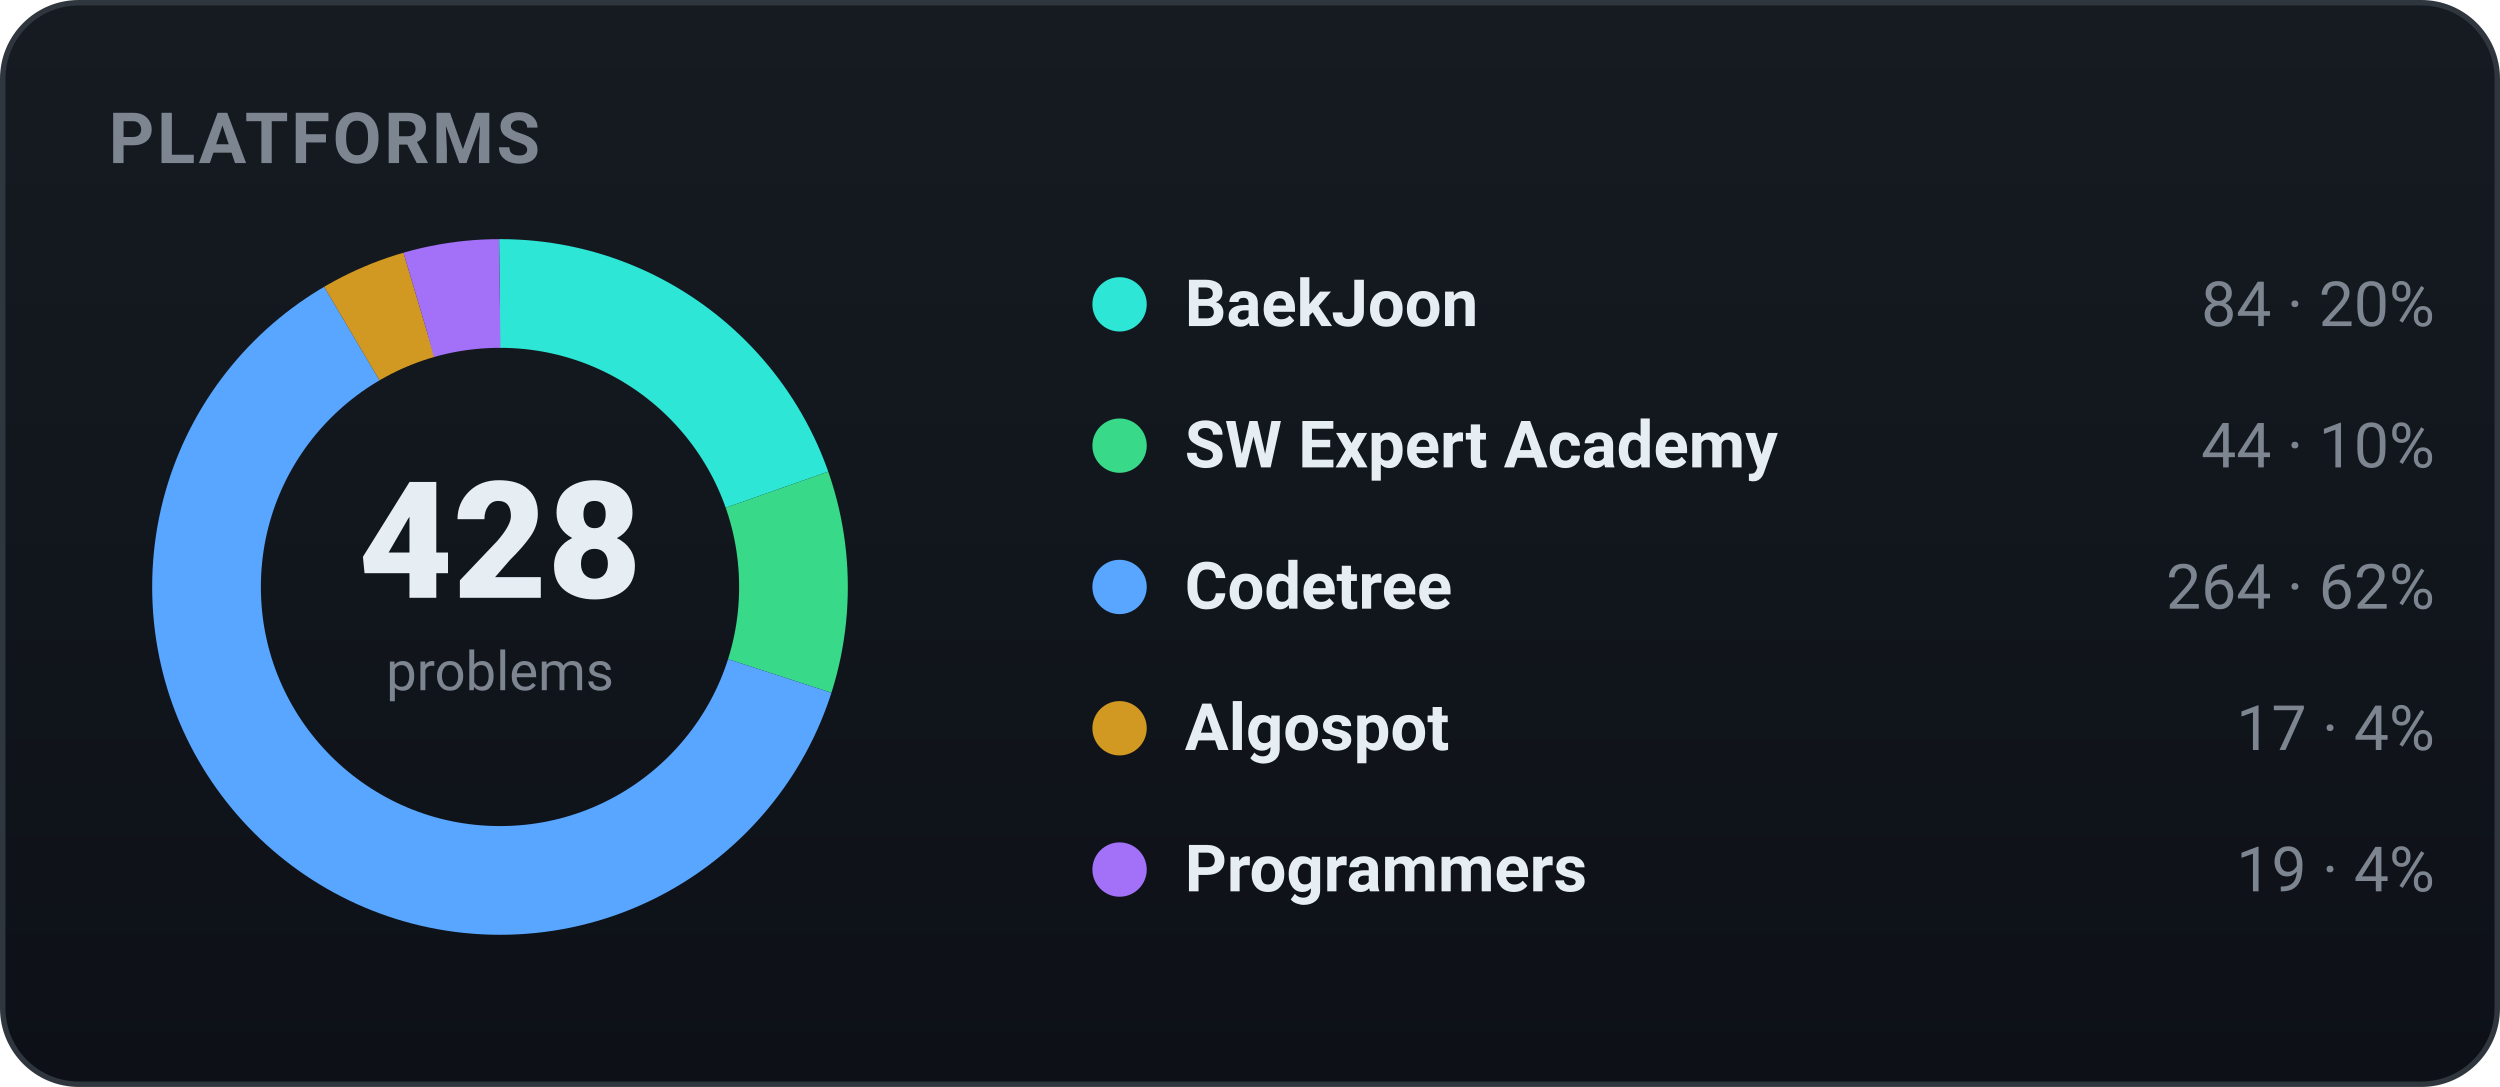
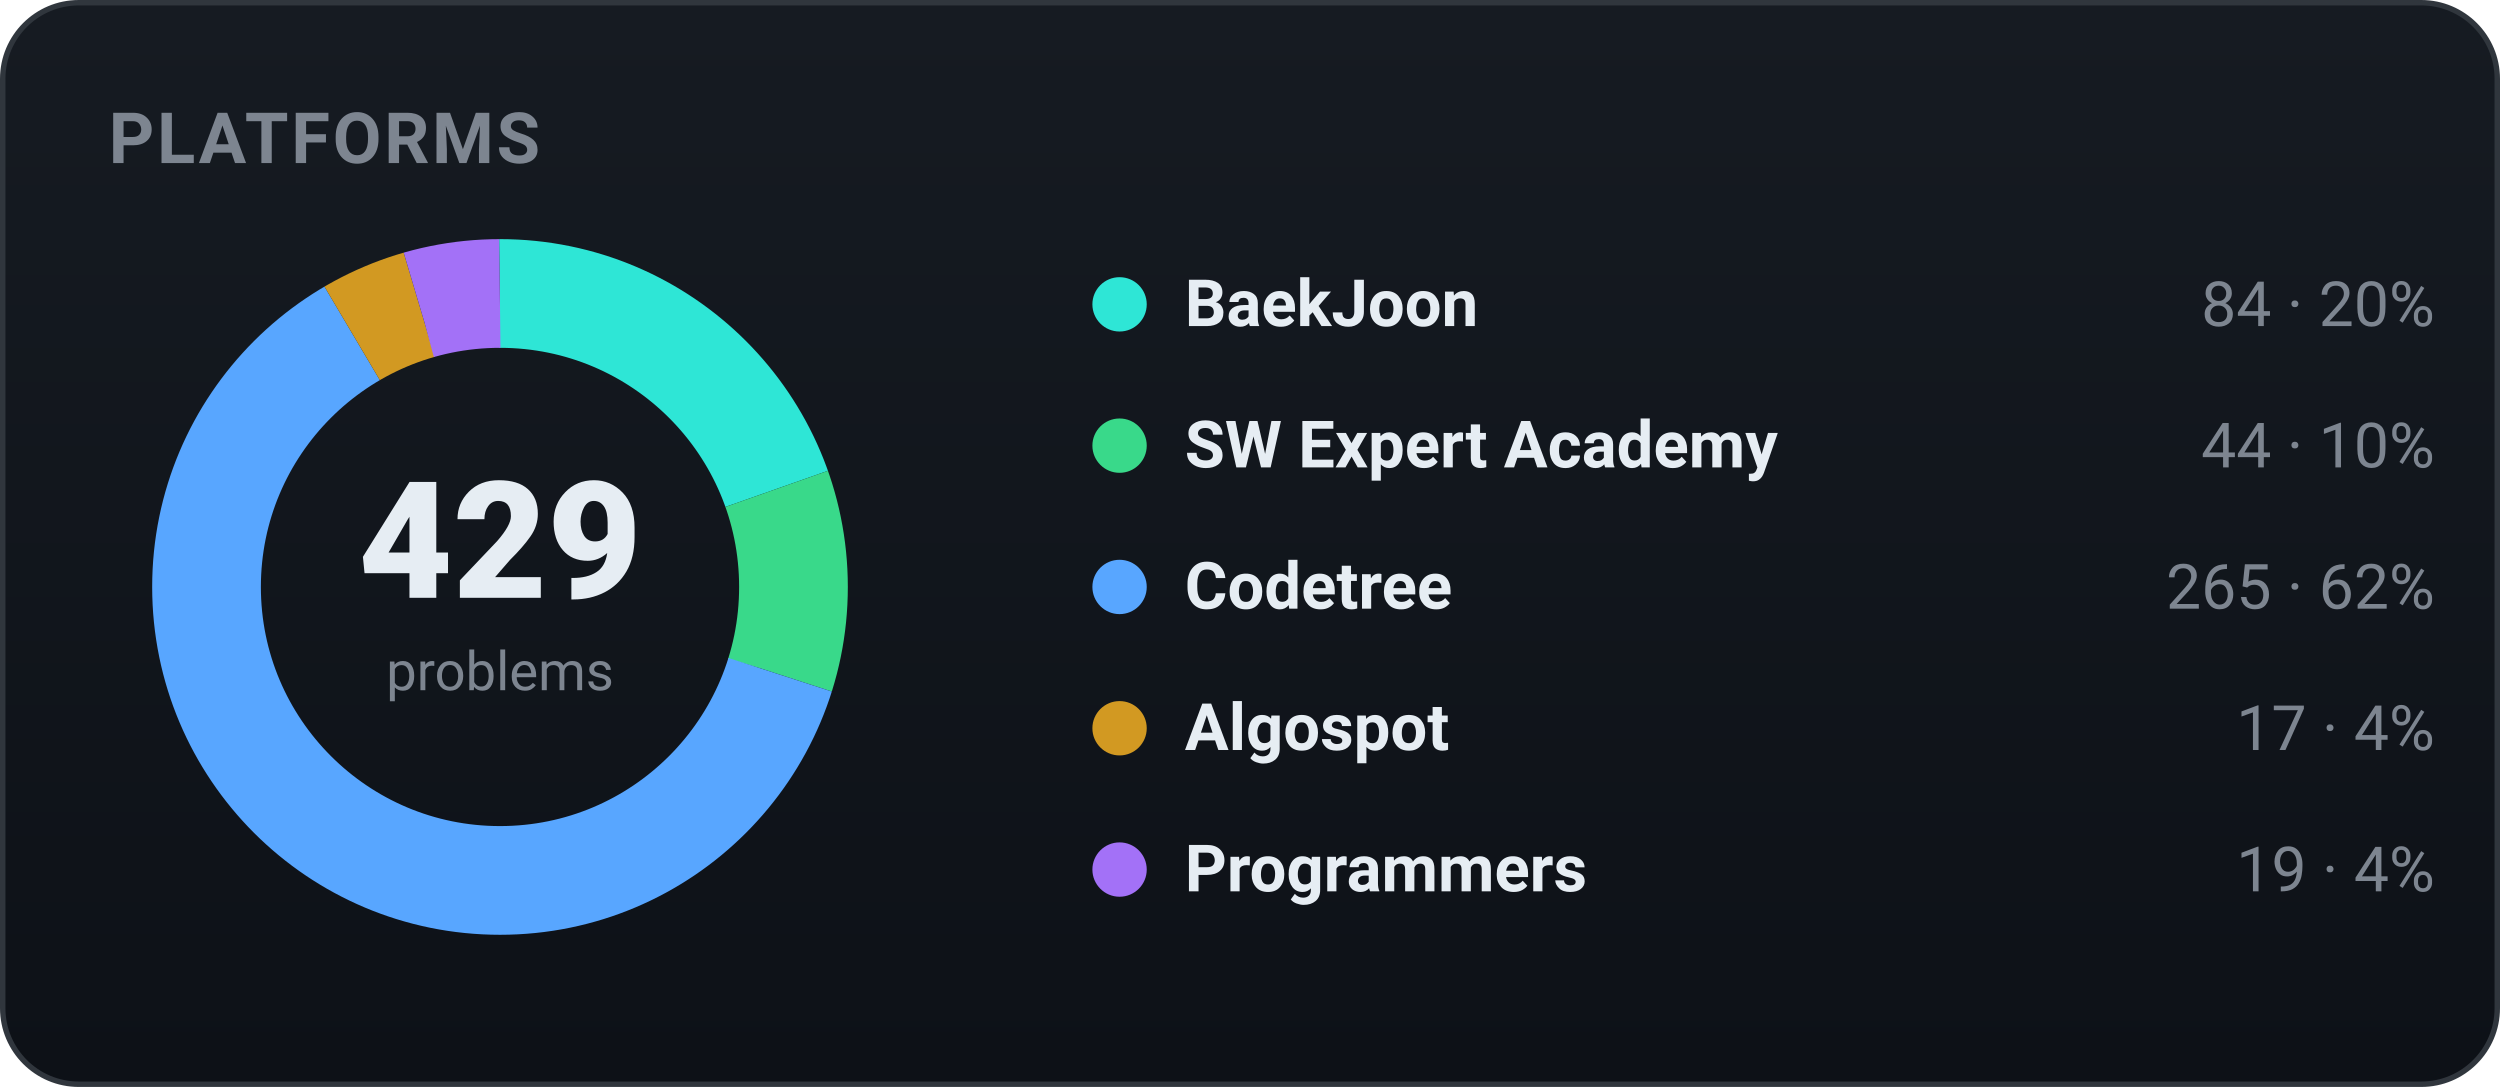
<svg xmlns="http://www.w3.org/2000/svg" width="460" height="200" viewBox="0 0 460 200" role="img" font-family="-apple-system,BlinkMacSystemFont,'Segoe UI',Roboto,'Apple SD Gothic Neo','Malgun Gothic',sans-serif">
  <defs>
    <linearGradient id="bgg" x1="0" y1="0" x2="0" y2="1">
      <stop offset="0" stop-color="#161b22" />
      <stop offset="1" stop-color="#0d1117" />
    </linearGradient>
  </defs>
  <rect x="0.5" y="0.5" width="459" height="199" rx="14" fill="url(#bgg)" stroke="#30363d" />
  <text x="20" y="30" font-family="-apple-system,BlinkMacSystemFont,'Segoe UI',Roboto,'Apple SD Gothic Neo','Malgun Gothic',sans-serif" font-size="13" font-weight="700" fill="#7d8590" letter-spacing="0.5">PLATFORMS</text>
-   <circle cx="92" cy="108" r="54" fill="none" stroke="#2ee6d6" stroke-width="20" stroke-dasharray="66.59 272.70" stroke-dashoffset="-0.00" transform="rotate(-90 92 108)" />
-   <circle cx="92" cy="108" r="54" fill="none" stroke="#39d98a" stroke-width="20" stroke-dasharray="34.88 304.41" stroke-dashoffset="-66.59" transform="rotate(-90 92 108)" />
-   <circle cx="92" cy="108" r="54" fill="none" stroke="#58a6ff" stroke-width="20" stroke-dasharray="209.28 130.01" stroke-dashoffset="-101.47" transform="rotate(-90 92 108)" />
-   <circle cx="92" cy="108" r="54" fill="none" stroke="#d29922" stroke-width="20" stroke-dasharray="13.48 325.82" stroke-dashoffset="-310.75" transform="rotate(-90 92 108)" />
-   <circle cx="92" cy="108" r="54" fill="none" stroke="#a371f7" stroke-width="20" stroke-dasharray="15.06 324.23" stroke-dashoffset="-324.23" transform="rotate(-90 92 108)" />
-   <text x="92" y="110" text-anchor="middle" font-size="30" font-weight="800" fill="#e6edf3">428</text>
+   <circle cx="92" cy="108" r="54" fill="none" stroke="#2ee6d6" stroke-width="20" stroke-dasharray="66.43 272.86" stroke-dashoffset="-0.00" transform="rotate(-90 92 108)" />
+   <circle cx="92" cy="108" r="54" fill="none" stroke="#39d98a" stroke-width="20" stroke-dasharray="34.80 304.49" stroke-dashoffset="-66.43" transform="rotate(-90 92 108)" />
+   <circle cx="92" cy="108" r="54" fill="none" stroke="#58a6ff" stroke-width="20" stroke-dasharray="209.59 129.71" stroke-dashoffset="-101.23" transform="rotate(-90 92 108)" />
+   <circle cx="92" cy="108" r="54" fill="none" stroke="#d29922" stroke-width="20" stroke-dasharray="13.45 325.85" stroke-dashoffset="-310.82" transform="rotate(-90 92 108)" />
+   <circle cx="92" cy="108" r="54" fill="none" stroke="#a371f7" stroke-width="20" stroke-dasharray="15.03 324.27" stroke-dashoffset="-324.27" transform="rotate(-90 92 108)" />
+   <text x="92" y="110" text-anchor="middle" font-size="30" font-weight="800" fill="#e6edf3">429</text>
  <text x="92" y="127" text-anchor="middle" font-size="10" fill="#7d8590">problems</text>
  <circle cx="206" cy="56" r="5" fill="#2ee6d6" />
  <text x="218" y="60" font-size="12" font-weight="600" fill="#e6edf3">BaekJoon</text>
  <text x="448" y="60" text-anchor="end" font-size="11.5" fill="#7d8590">84 · 20%</text>
  <circle cx="206" cy="82" r="5" fill="#39d98a" />
  <text x="218" y="86" font-size="12" font-weight="600" fill="#e6edf3">SW Expert Academy</text>
  <text x="448" y="86" text-anchor="end" font-size="11.5" fill="#7d8590">44 · 10%</text>
  <circle cx="206" cy="108" r="5" fill="#58a6ff" />
  <text x="218" y="112" font-size="12" font-weight="600" fill="#e6edf3">Codetree</text>
-   <text x="448" y="112" text-anchor="end" font-size="11.5" fill="#7d8590">264 · 62%</text>
+   <text x="448" y="112" text-anchor="end" font-size="11.5" fill="#7d8590">265 · 62%</text>
  <circle cx="206" cy="134" r="5" fill="#d29922" />
  <text x="218" y="138" font-size="12" font-weight="600" fill="#e6edf3">Algospot</text>
  <text x="448" y="138" text-anchor="end" font-size="11.5" fill="#7d8590">17 · 4%</text>
  <circle cx="206" cy="160" r="5" fill="#a371f7" />
  <text x="218" y="164" font-size="12" font-weight="600" fill="#e6edf3">Programmers</text>
  <text x="448" y="164" text-anchor="end" font-size="11.5" fill="#7d8590">19 · 4%</text>
</svg>
